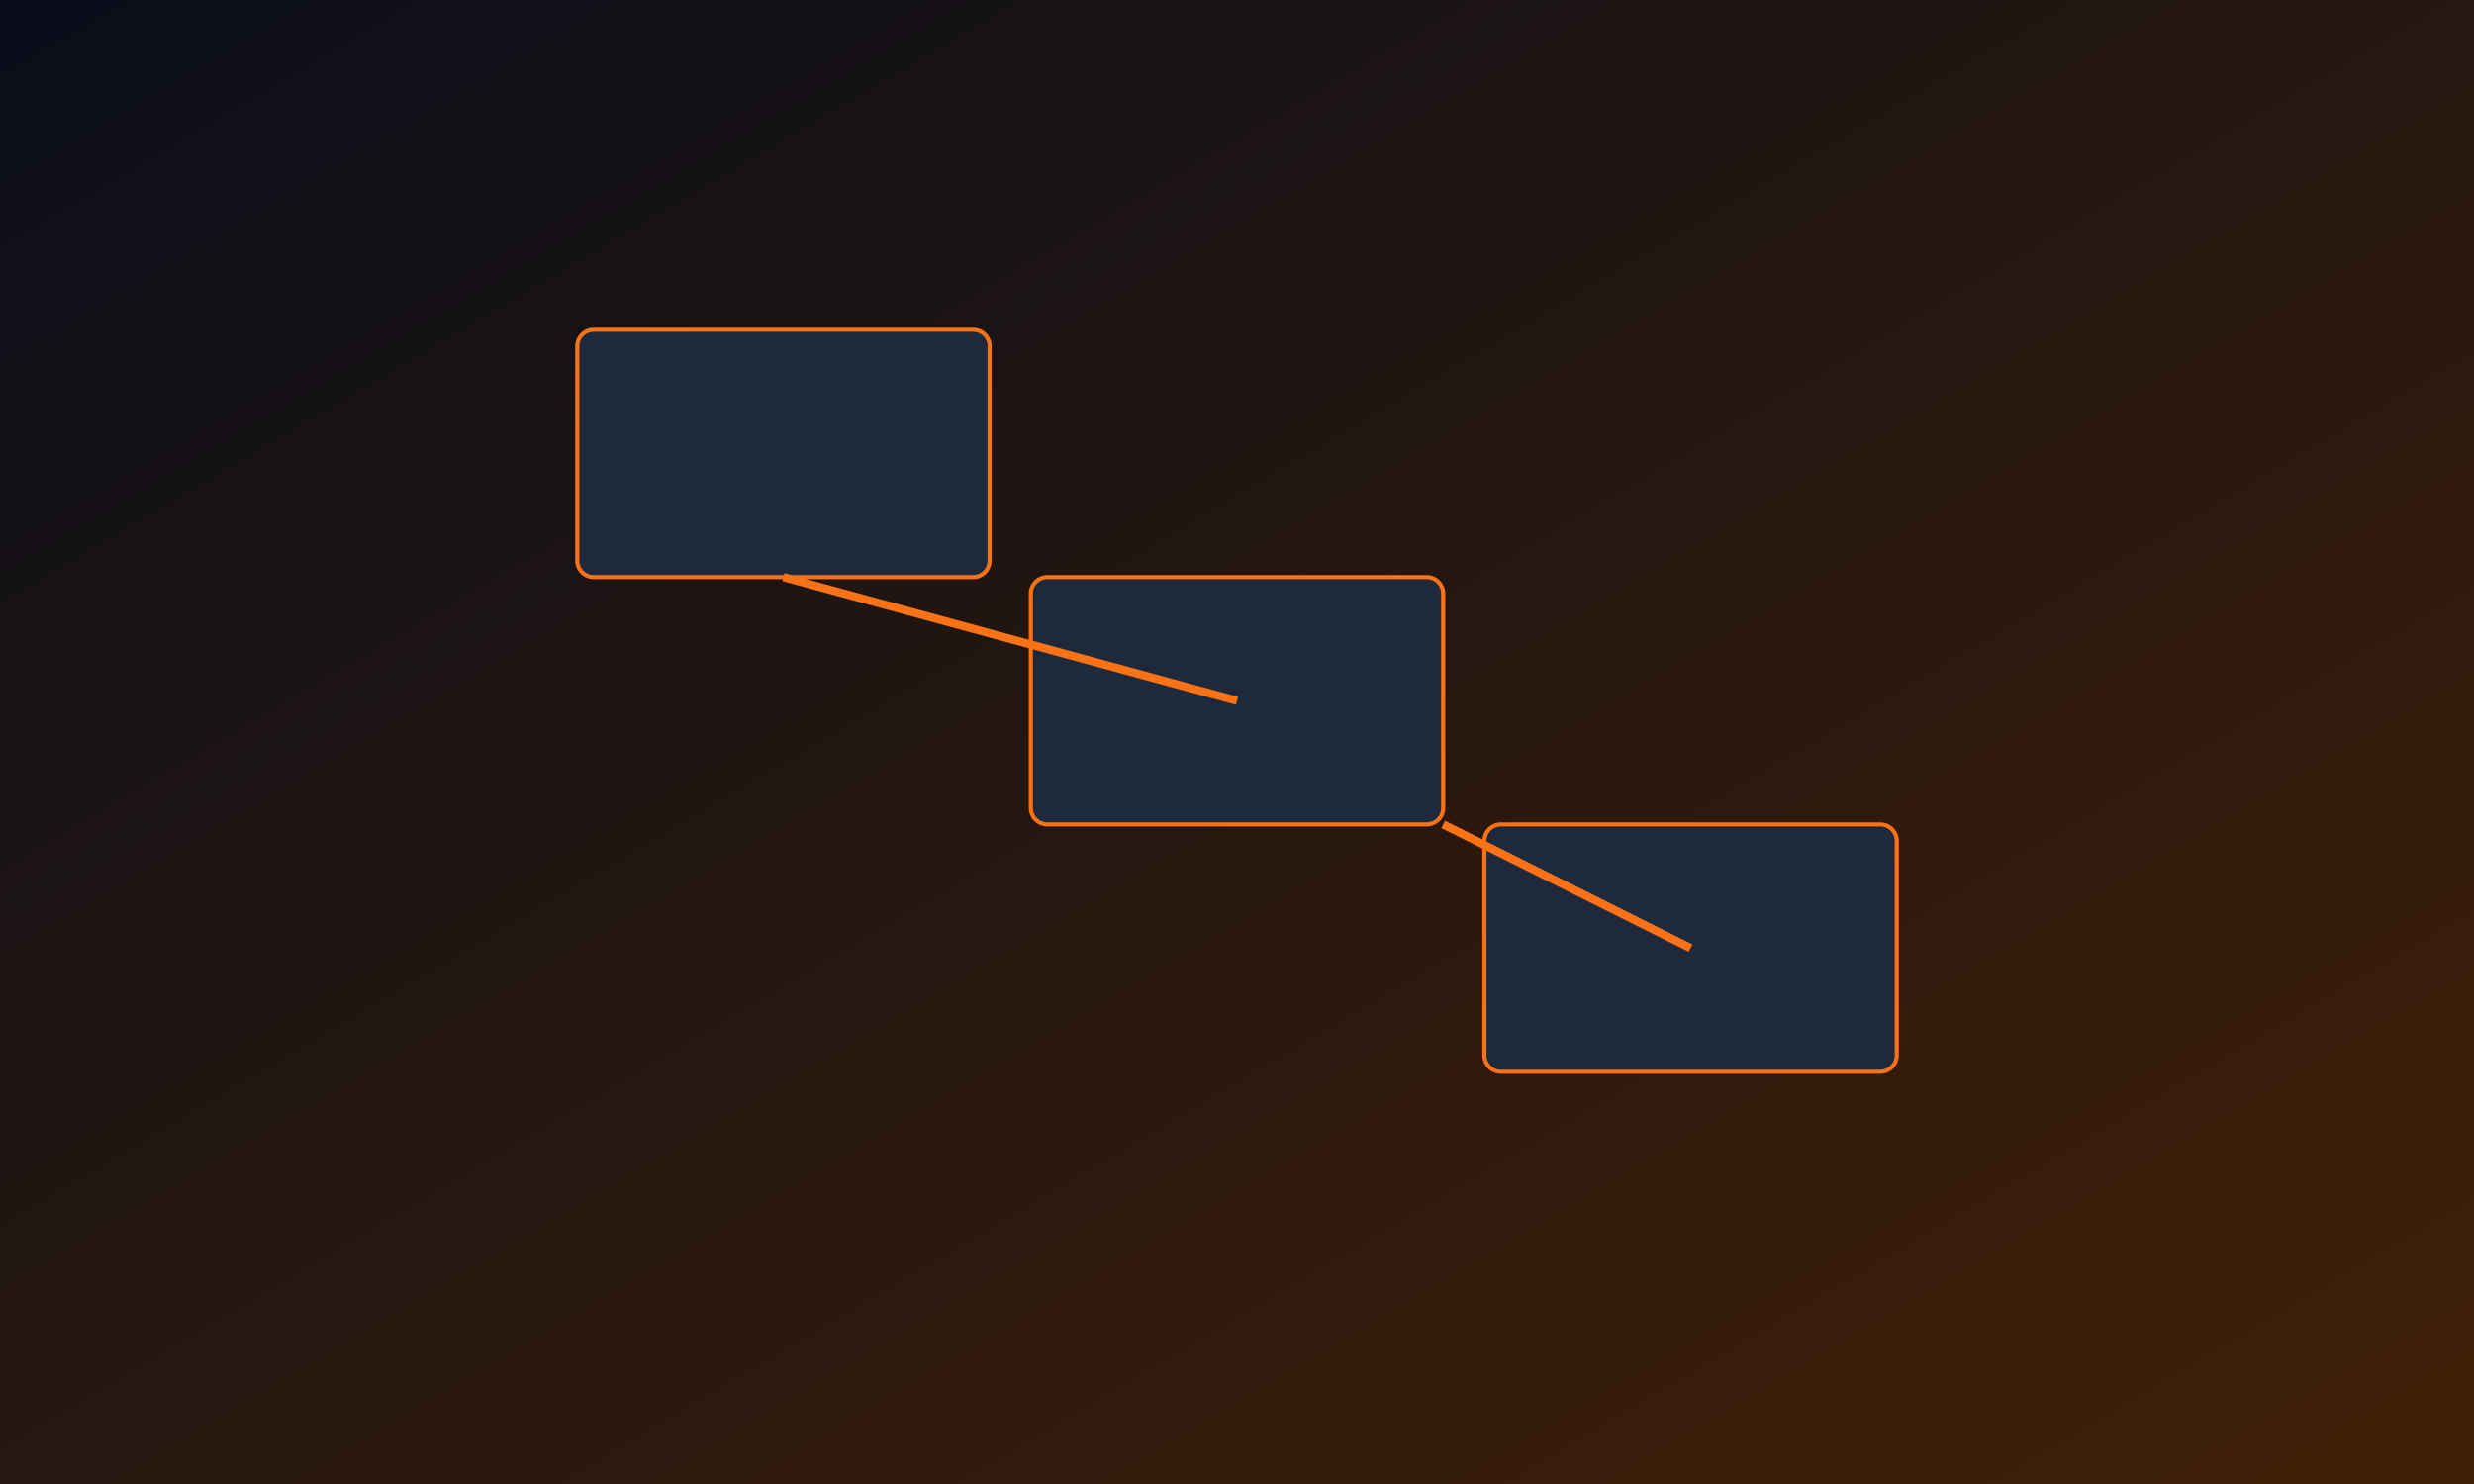
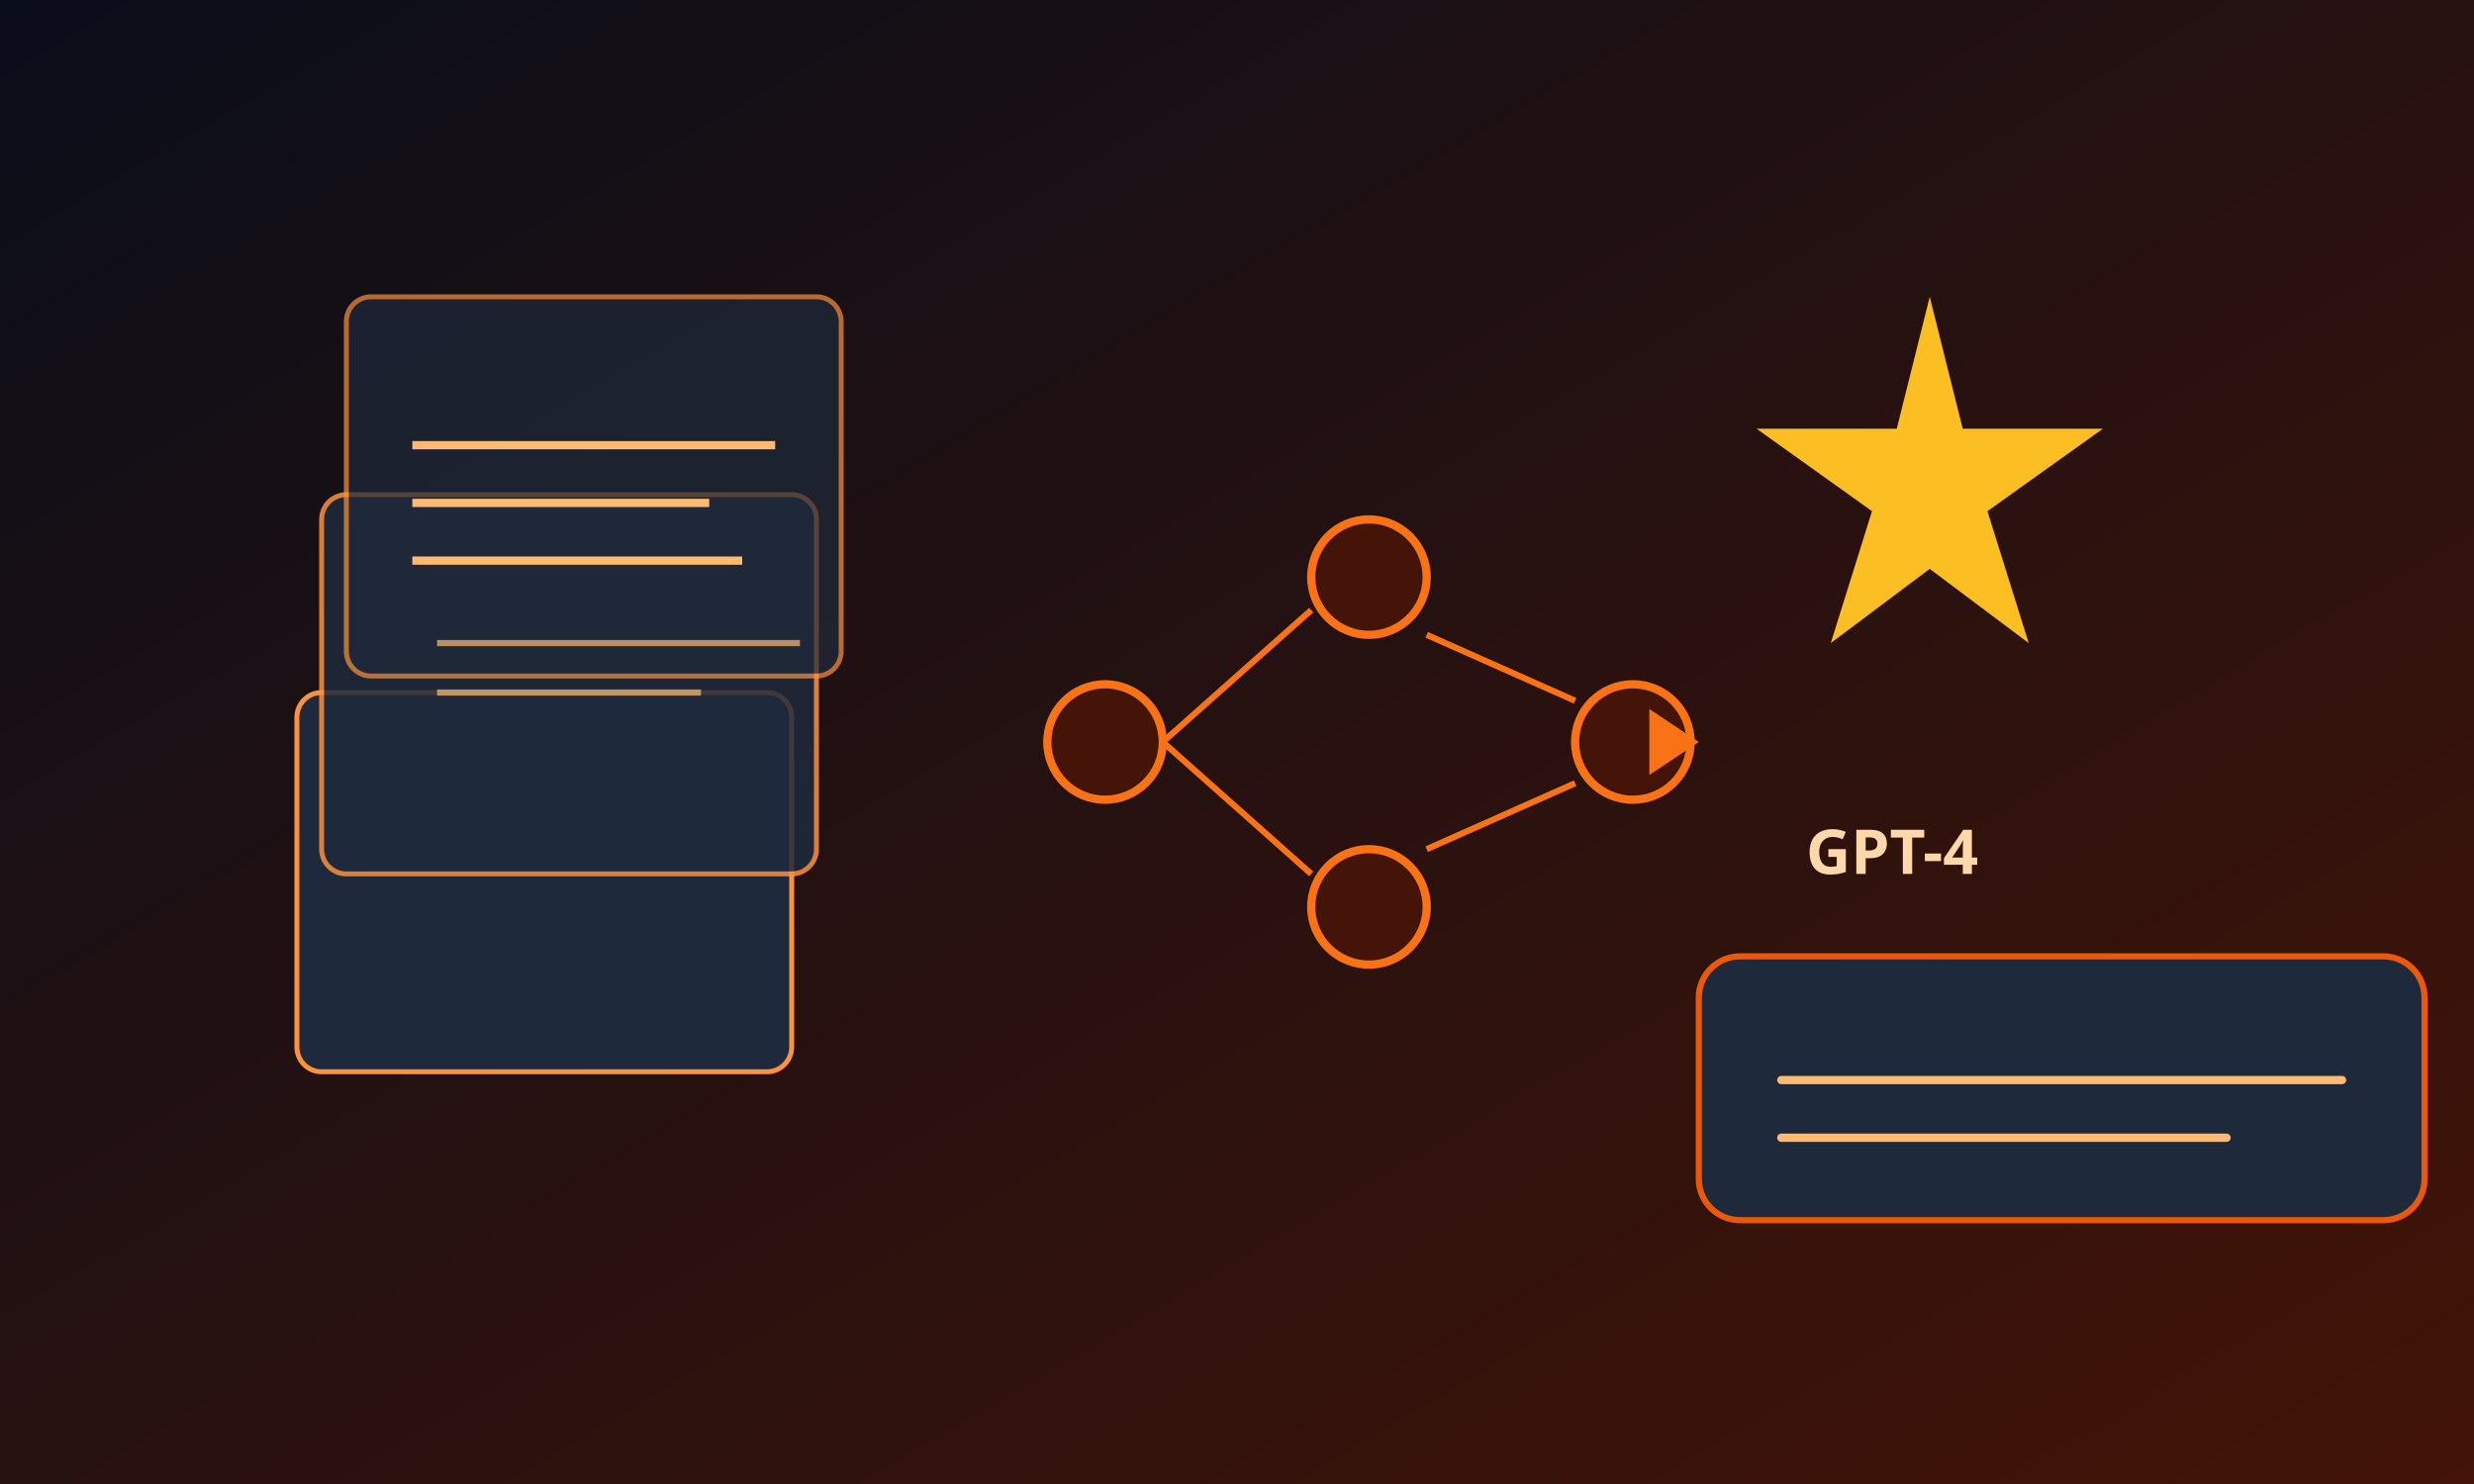
<svg xmlns="http://www.w3.org/2000/svg" width="600" height="360" viewBox="0 0 600 360">
  <defs>
-     <linearGradient id="c" x1="0" y1="0" x2="1" y2="1">
+     <linearGradient id="hrBg" x1="0" y1="0" x2="1" y2="1">
      <stop offset="0" stop-color="#0a0e1a" />
-       <stop offset="1" stop-color="#422006" />
+       <stop offset="1" stop-color="#431407" />
    </linearGradient>
  </defs>
-   <rect width="600" height="360" fill="url(#c)" />
-   <rect x="140" y="80" width="100" height="60" rx="4" fill="#1e293b" stroke="#f97316" />
-   <rect x="250" y="140" width="100" height="60" rx="4" fill="#1e293b" stroke="#f97316" />
-   <rect x="360" y="200" width="100" height="60" rx="4" fill="#1e293b" stroke="#f97316" />
-   <path stroke="#f97316" stroke-width="2" fill="none" d="M190 140 L300 170 M350 200 L410 230" />
+   <rect width="600" height="360" fill="url(#hrBg)" />
+   <g stroke="#fb923c" stroke-width="1.2" fill="#1e293b">
+     <rect x="72" y="168" width="120" height="92" rx="6" />
+     <rect x="78" y="120" width="120" height="92" rx="6" opacity="0.85" />
+     <rect x="84" y="72" width="120" height="92" rx="6" opacity="0.7" />
+   </g>
+   <path stroke="#fdba74" stroke-width="2" fill="none" d="M100 108h88M100 122h72M100 136h80" />
+   <path stroke="#fdba74" stroke-width="1.5" fill="none" opacity="0.7" d="M106 156h88M106 168h64" />
+   <circle cx="268" cy="180" r="14" fill="#431407" stroke="#f97316" stroke-width="2" />
+   <circle cx="332" cy="140" r="14" fill="#431407" stroke="#f97316" stroke-width="2" />
+   <circle cx="332" cy="220" r="14" fill="#431407" stroke="#f97316" stroke-width="2" />
+   <circle cx="396" cy="180" r="14" fill="#431407" stroke="#f97316" stroke-width="2" />
+   <path stroke="#f97316" stroke-width="1.5" fill="none" d="M282 180 L318 148 M318 212 L282 180 M346 154 L382 170 M346 206 L382 190" />
+   <path fill="#fbbf24" d="M468 72 L476 104 L510 104 L482 124 L492 156 L468 138 L444 156 L454 124 L426 104 L460 104 Z" />
+   <text x="438" y="212" fill="#fed7aa" font-family="system-ui,sans-serif" font-size="15" font-weight="600">GPT-4</text>
+   <rect x="412" y="232" width="176" height="64" rx="10" fill="#1e293b" stroke="#ea580c" stroke-width="1.5" />
+   <path stroke="#fdba74" stroke-width="2" stroke-linecap="round" d="M432 262h136M432 276h108" />
+   <path fill="#f97316" d="M400 172 L412 180 L400 188 Z" />
</svg>
